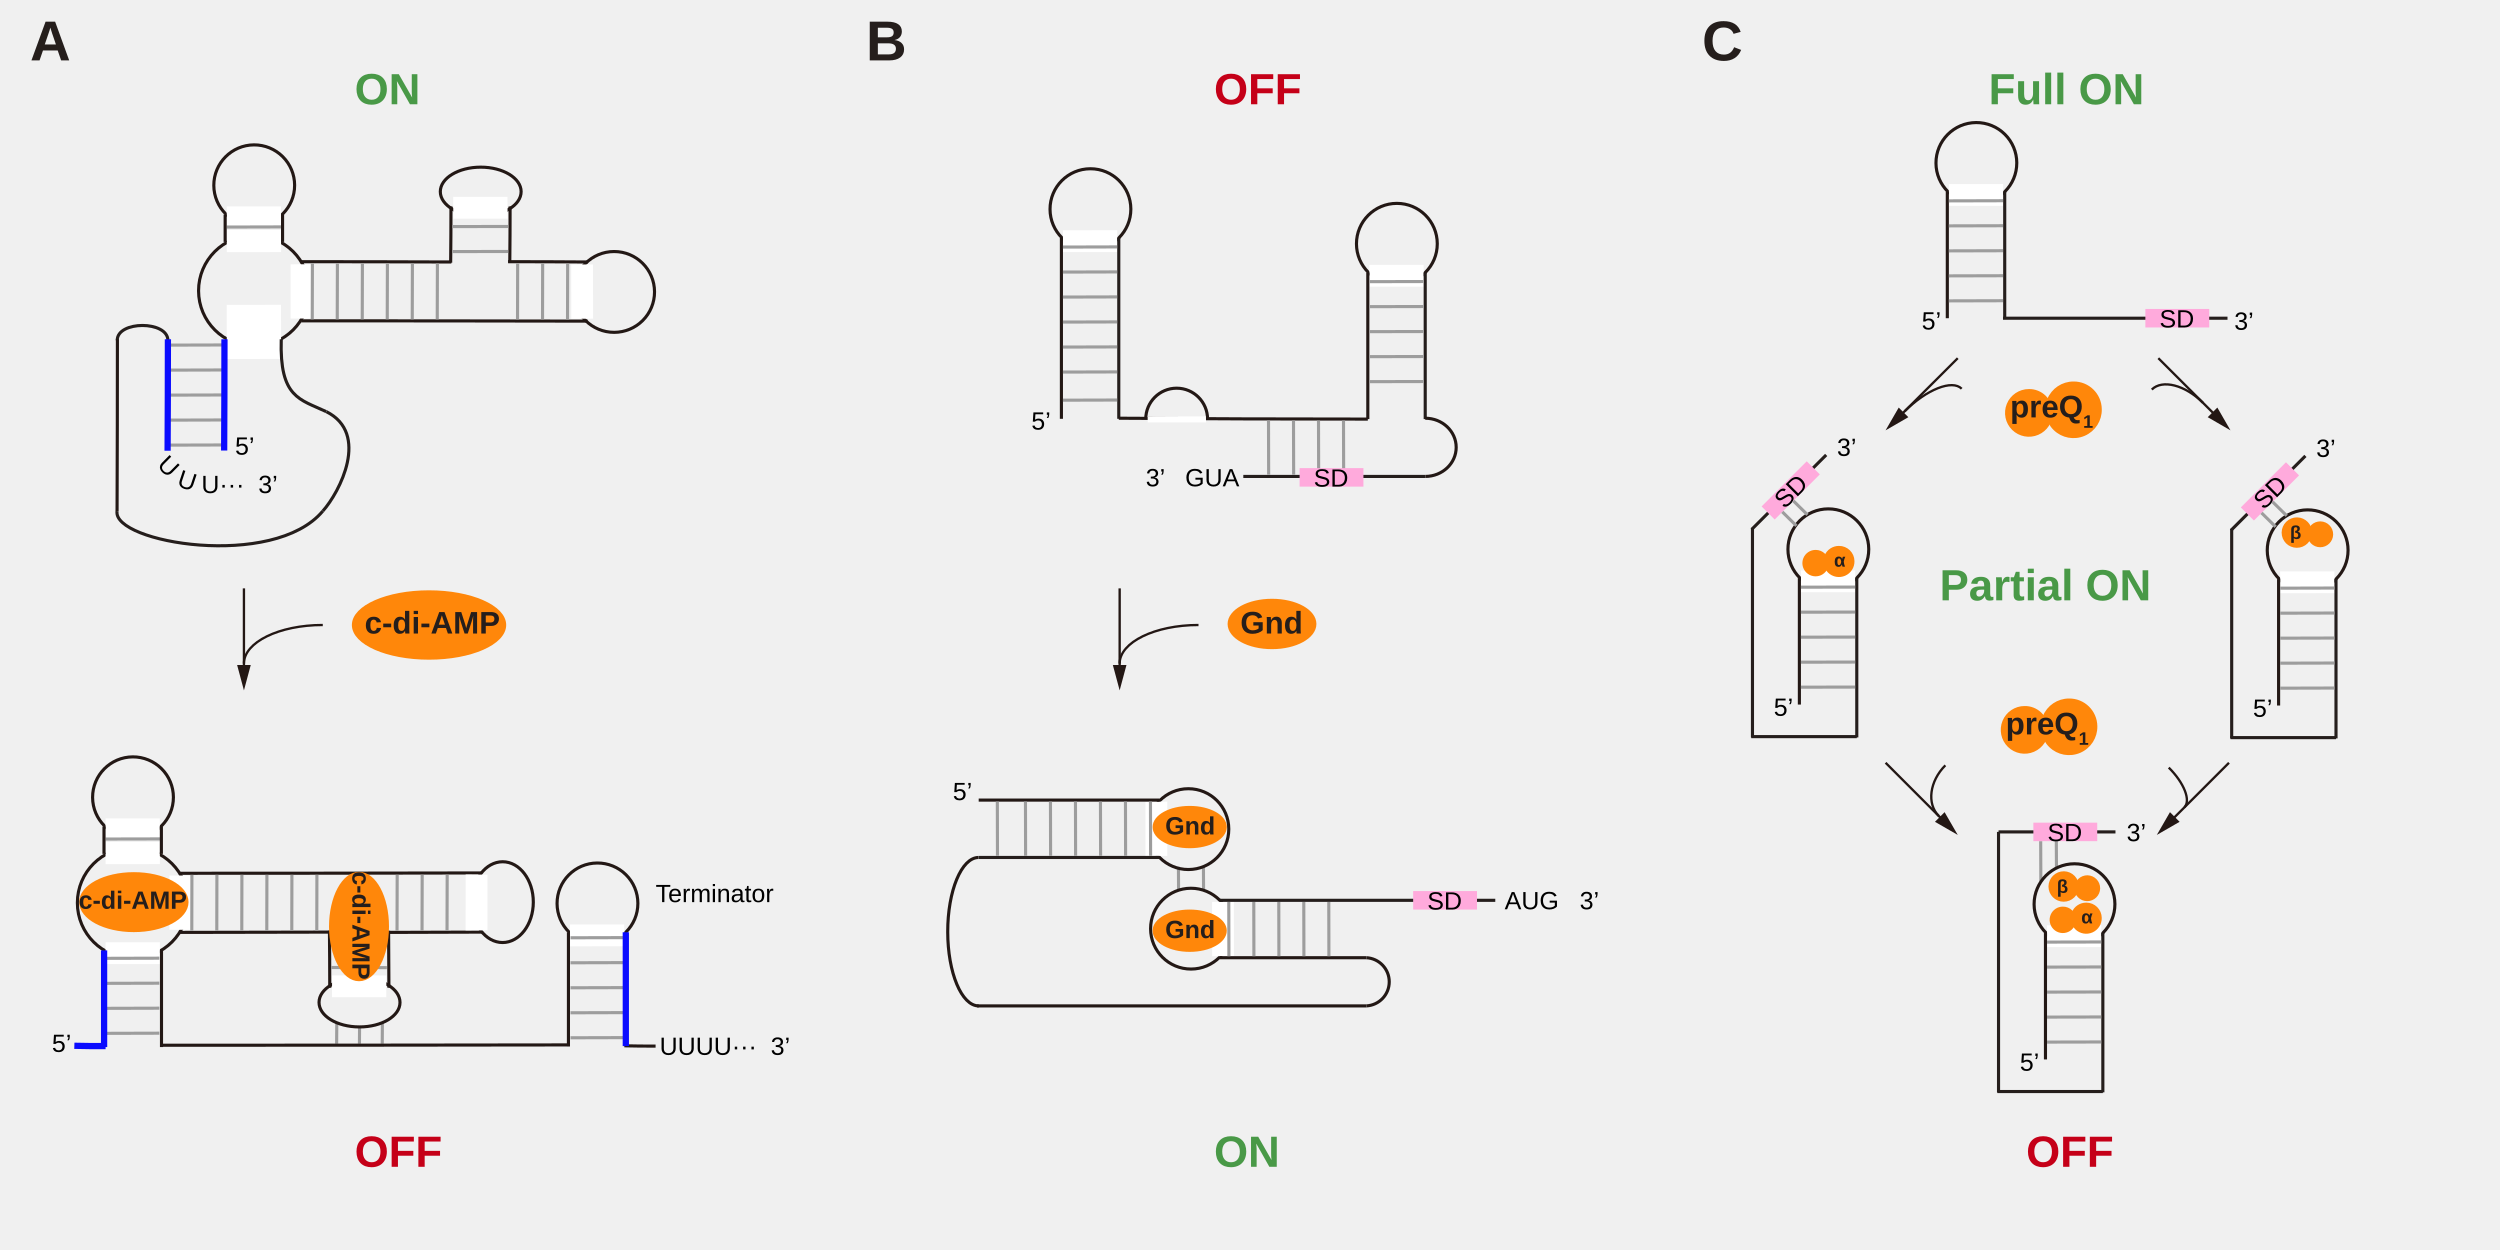
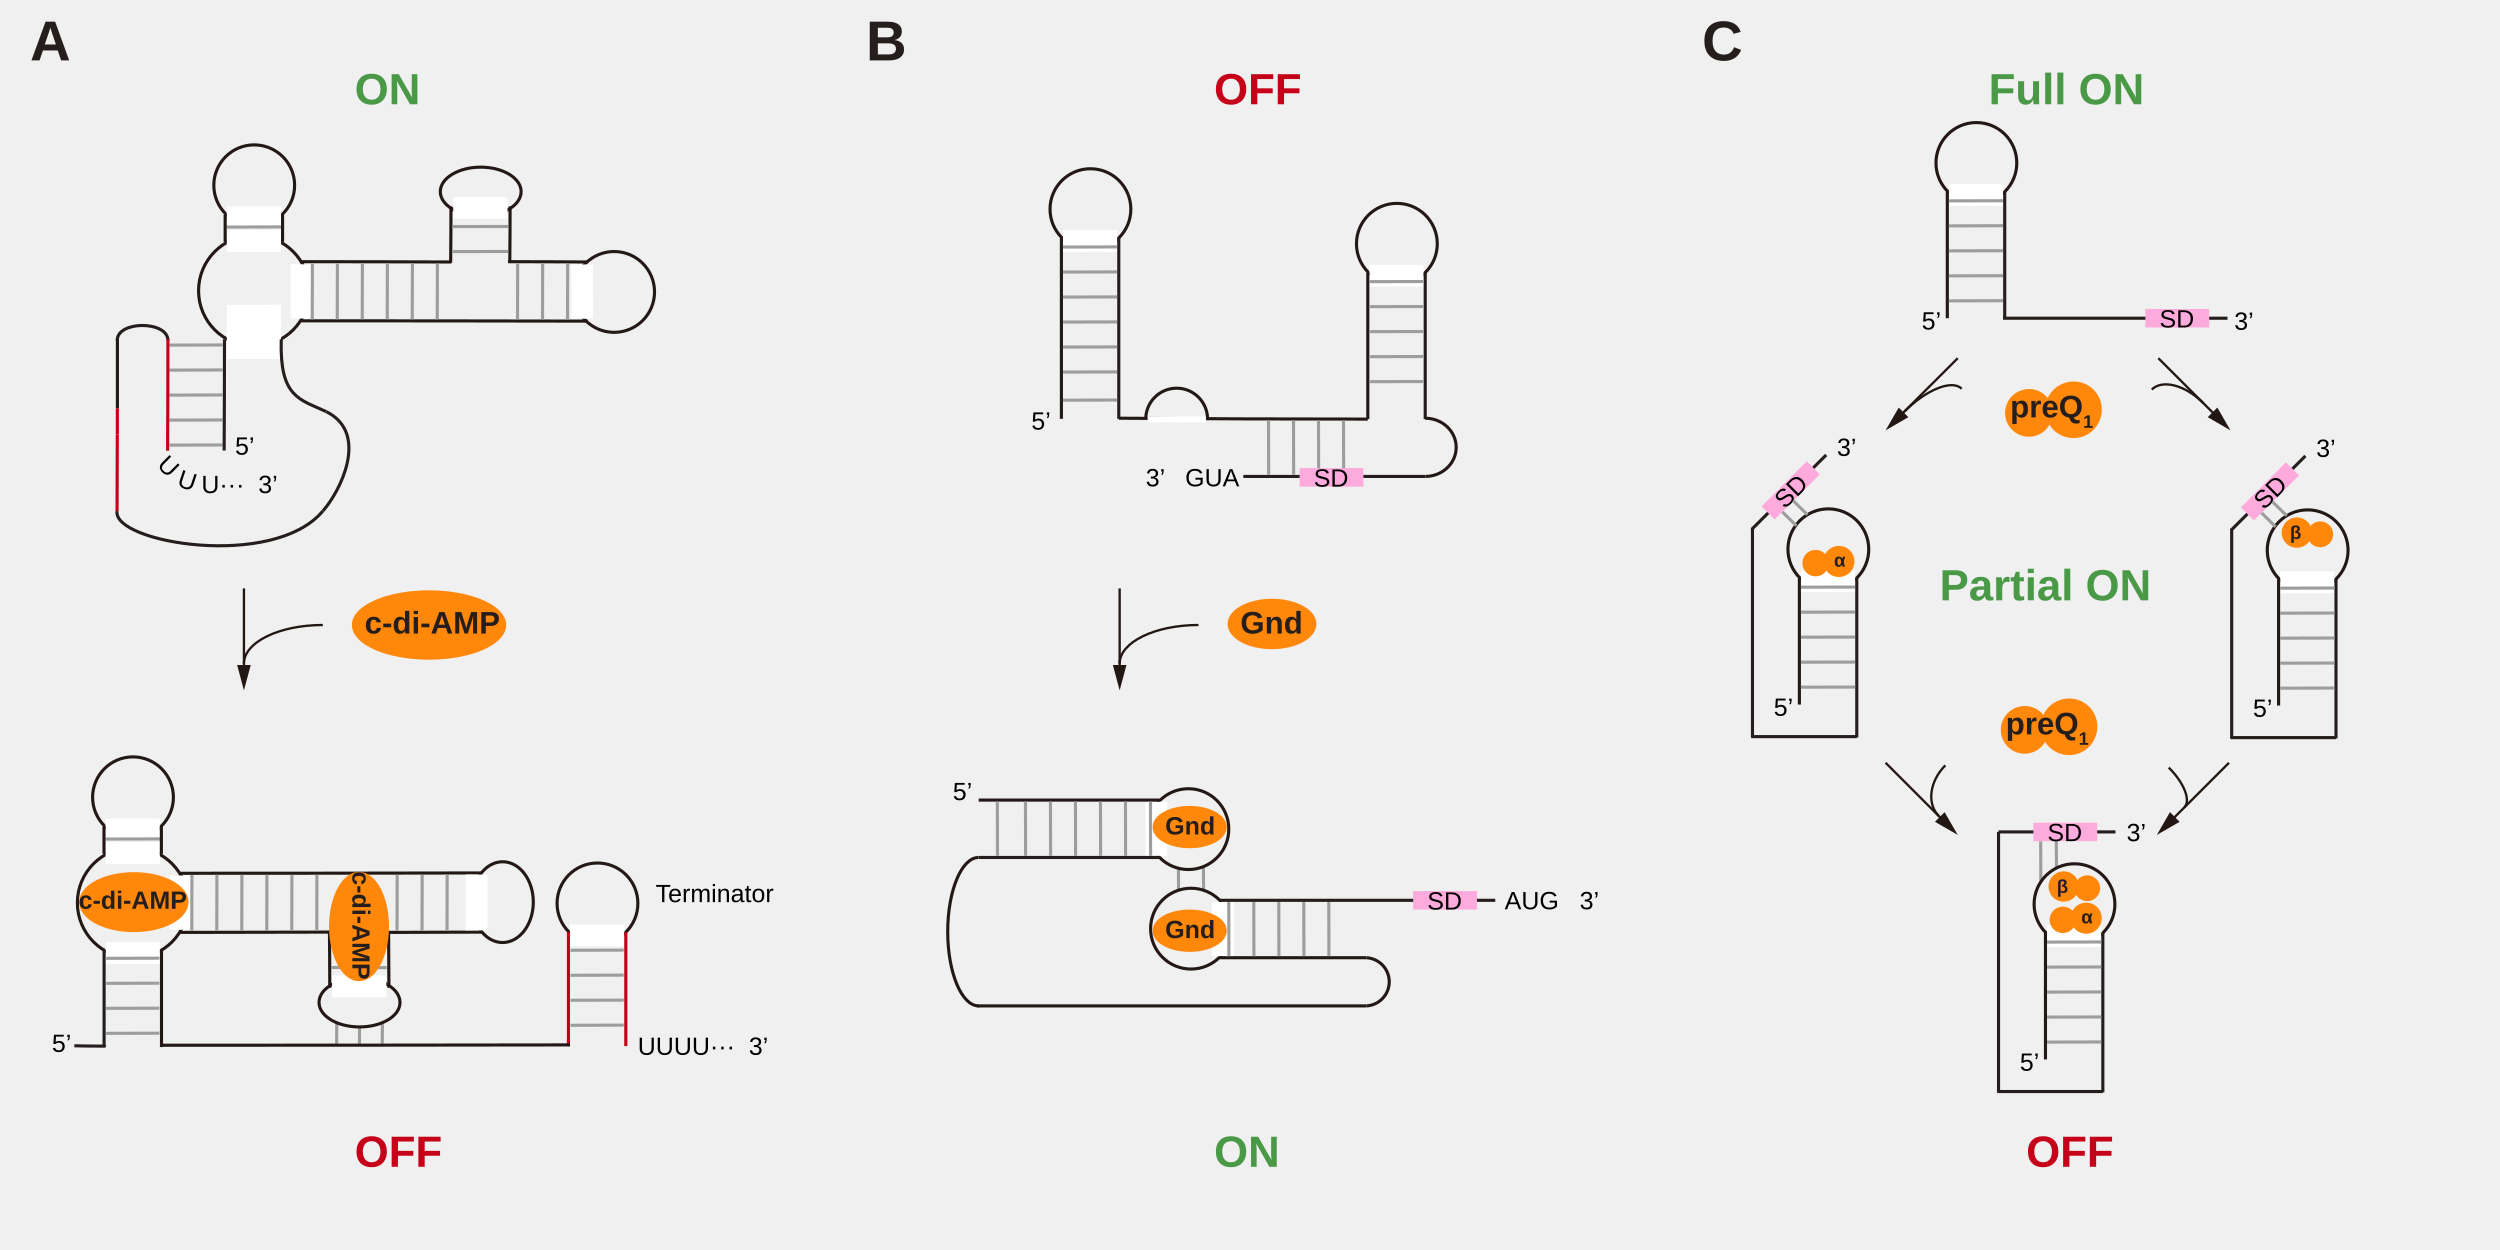
<svg xmlns="http://www.w3.org/2000/svg" id="图层_1" data-name="图层 1" viewBox="0 0 800 400">
  <defs>
-     <style>.cls-1,.cls-18,.cls-3,.cls-5,.cls-7{fill:none;}.cls-1{stroke:#9d9d9d;}.cls-2{fill:#ff870a;stroke:#ff870a;}.cls-2,.cls-5{stroke-miterlimit:10;}.cls-3{stroke:#231815;}.cls-4{fill:#fff;}.cls-5{stroke:#231714;stroke-width:0.75px;}.cls-6{fill:#231714;}.cls-7{stroke:#251e1c;}.cls-12,.cls-8{font-size:8px;}.cls-8{font-family:ArialMT, Arial;}.cls-17,.cls-9{letter-spacing:-0.04em;}.cls-10,.cls-12,.cls-22{isolation:isolate;}.cls-10,.cls-21{font-size:10px;}.cls-10,.cls-12,.cls-16,.cls-17,.cls-21,.cls-22{fill:#251e1c;}.cls-10,.cls-12,.cls-14,.cls-15,.cls-16,.cls-17,.cls-21,.cls-22{font-family:Arial-BoldMT, Arial;font-weight:700;}.cls-11{letter-spacing:-0.02em;}.cls-13{letter-spacing:-0.11em;}.cls-14,.cls-15{font-size:14px;}.cls-14{fill:#499947;}.cls-15{fill:#c50018;}.cls-16,.cls-17{font-size:18px;}.cls-18{stroke:#0a0bff;stroke-width:2px;}.cls-19{letter-spacing:-0.06em;}.cls-20{fill:#ffaadc;}.cls-22{font-size:6px;}</style>
+     <style>.cls-1,.cls-3,.cls-5,.cls-7,.cls-8{fill:none;}.cls-1{stroke:#9d9d9d;}.cls-2{fill:#ff870a;stroke:#ff870a;}.cls-2,.cls-5{stroke-miterlimit:10;}.cls-3{stroke:#231815;}.cls-4{fill:#fff;}.cls-5{stroke:#231714;stroke-width:0.75px;}.cls-6{fill:#231714;}.cls-7{stroke:#251e1c;}.cls-8{stroke:#c50018;}.cls-13,.cls-9{font-size:8px;}.cls-9{font-family:ArialMT, Arial;}.cls-10,.cls-18{letter-spacing:-0.04em;}.cls-11,.cls-13,.cls-22{isolation:isolate;}.cls-11,.cls-21{font-size:10px;}.cls-11,.cls-13,.cls-17,.cls-18,.cls-21,.cls-22{fill:#251e1c;}.cls-11,.cls-13,.cls-15,.cls-16,.cls-17,.cls-18,.cls-21,.cls-22{font-family:Arial-BoldMT, Arial;font-weight:700;}.cls-12{letter-spacing:-0.02em;}.cls-14{letter-spacing:-0.11em;}.cls-15,.cls-16{font-size:14px;}.cls-15{fill:#499947;}.cls-16{fill:#c50018;}.cls-17,.cls-18{font-size:18px;}.cls-19{letter-spacing:-0.06em;}.cls-20{fill:#ffaadc;}.cls-22{font-size:6px;}</style>
  </defs>
  <line class="cls-1" x1="658.02" y1="269.17" x2="658.07" y2="277.83" />
  <line class="cls-1" x1="653.02" y1="269.17" x2="653.07" y2="282.01" />
  <path class="cls-2" d="M655,233.43a7.13,7.13,0,1,1-7.13-7A7,7,0,0,1,655,233.43Z" />
  <line class="cls-1" x1="377.14" y1="284.85" x2="377.1" y2="277.39" />
  <line class="cls-1" x1="385.14" y1="284.85" x2="385.1" y2="277.39" />
  <path class="cls-3" d="M162.59,83.74q12.72,0,25.43.1" />
  <path class="cls-3" d="M96.43,83.74q24,0,48,.1" />
  <path class="cls-3" d="M96.43,102.66q45.82,0,91.59.1" />
  <path class="cls-3" d="M163.23,66.06q0,9-.1,18" />
  <path class="cls-3" d="M144.31,66.06q0,9-.1,18" />
  <path class="cls-3" d="M166.76,61.32c0,4.33-5.77,7.85-12.91,7.85s-12.94-3.5-12.95-7.83,5.77-7.84,12.91-7.85,12.93,3.49,12.95,7.82Z" />
  <polygon class="cls-4" points="145.02 63 162.39 62.99 162.43 69.97 145.06 69.98 145.02 63" />
  <path class="cls-3" d="M94.28,59.27a12.93,12.93,0,1,1-13-12.91,12.93,12.93,0,0,1,13,12.91Z" />
  <polygon class="cls-4" points="72.55 66.05 89.91 66.04 89.95 73.02 72.58 73.03 72.55 66.05" />
  <line class="cls-5" x1="78.06" y1="188.28" x2="78.06" y2="214.29" />
  <polygon class="cls-6" points="75.88 212.8 78.06 220.93 80.24 212.8 75.88 212.8" />
  <path class="cls-5" d="M103.29,200c-14,0-25.23,5.52-25.23,12.33" />
  <path class="cls-3" d="M99,93a17.73,17.73,0,1,1-17.76-17.7A17.74,17.74,0,0,1,99,93Z" />
  <polygon class="cls-4" points="72.55 73.57 89.91 73.56 89.95 80.67 72.58 80.68 72.55 73.57" />
  <rect class="cls-4" x="72.56" y="97.56" width="17.37" height="17.32" transform="translate(-0.16 0.12) rotate(-0.09)" />
  <line class="cls-1" x1="72.55" y1="72.66" x2="90.03" y2="72.61" />
  <line class="cls-1" x1="144.79" y1="72.51" x2="162.59" y2="72.47" />
  <line class="cls-1" x1="144.79" y1="80.51" x2="162.59" y2="80.47" />
  <polygon class="cls-4" points="93 101.95 92.99 84.58 100.1 84.55 100.11 101.92 93 101.95" />
  <path class="cls-3" d="M196.54,106.35A12.93,12.93,0,1,1,209.45,93.4a12.92,12.92,0,0,1-12.91,12.95Z" />
  <polygon class="cls-4" points="189.76 84.62 189.78 101.98 182.8 102.02 182.79 84.65 189.76 84.62" />
  <path class="cls-7" d="M90,108.57c-.59,18.79,6,19.17,14.4,23.16" />
  <path class="cls-7" d="M104.43,131.73c14,7,4.29,25.74-1.14,31.82" />
  <path class="cls-7" d="M103.29,163.55c-15.76,18.84-67.38,10.13-65.83,0" />
  <path class="cls-7" d="M37.52,108.89c0-6.32,16.11-6.32,16.21,0" />
-   <path class="cls-3" d="M37.57,108.57q0,27.51-.11,55" />
-   <text class="cls-8" transform="translate(75.21 145.49)">5<tspan class="cls-9" x="4.45" y="0">’</tspan>
-   </text>
-   <text class="cls-8" transform="translate(64.43 157.78)">
+   <path class="cls-8" d="M37.53,139.06q0,12.25-.07,24.49" />
+   <path class="cls-8" d="M37.55,130.64q0,4.22,0,8.42" />
+   <path class="cls-3" d="M37.57,108.57q0,11,0,22.07" />
+   <text class="cls-9" transform="translate(75.21 145.49)">5<tspan class="cls-10" x="4.45" y="0">’</tspan>
+   </text>
+   <text class="cls-9" transform="translate(64.43 157.78)">
    <tspan xml:space="preserve">U···  3</tspan>
-     <tspan class="cls-9" x="22.66" y="0">’</tspan>
-   </text>
-   <text class="cls-8" transform="translate(56.29 155.47) rotate(18.37)">U</text>
-   <text class="cls-8" transform="matrix(0.71, 0.7, -0.7, 0.71, 49.97, 149.09)">U</text>
+     <tspan class="cls-10" x="22.66" y="0">’</tspan>
+   </text>
+   <text class="cls-9" transform="translate(56.32 155.46) rotate(18.37)">U</text>
+   <text class="cls-9" transform="matrix(0.71, 0.7, -0.7, 0.71, 49.95, 149.09)">U</text>
  <path class="cls-2" d="M161.48,200c0,5.85-10.82,10.6-24.19,10.6S113.1,205.85,113.1,200s10.82-10.6,24.19-10.6S161.48,194.15,161.48,200Z" />
-   <text class="cls-10" transform="translate(116.68 202.73)">c-di-AM<tspan class="cls-11" x="36.66" y="0">P</tspan>
+   <text class="cls-11" transform="translate(116.68 202.73)">c-di-AM<tspan class="cls-12" x="36.66" y="0">P</tspan>
  </text>
  <path class="cls-3" d="M154.28,298.27q-15.22.09-30.48.1" />
  <path class="cls-3" d="M105.64,298.27q-24,.09-48,.1" />
  <path class="cls-3" d="M154.28,279.34q-48.28.11-96.63.11" />
  <path class="cls-3" d="M124.35,297.84q.09,9.11.1,18.23" />
  <path class="cls-3" d="M105.42,297.84q.1,9.11.1,18.23" />
  <path class="cls-3" d="M55.49,255.11a12.93,12.93,0,1,1-13-12.91,12.94,12.94,0,0,1,13,12.91Z" />
  <polygon class="cls-4" points="33.76 261.89 51.13 261.88 51.16 268.85 33.79 268.86 33.76 261.89" />
  <path class="cls-3" d="M60.22,288.87a17.73,17.73,0,1,1-17.75-17.7,17.72,17.72,0,0,1,17.75,17.7Z" />
  <polygon class="cls-4" points="33.76 269.41 51.13 269.39 51.16 276.51 33.79 276.52 33.76 269.41" />
  <line class="cls-1" x1="33.76" y1="268.49" x2="51.24" y2="268.45" />
  <line class="cls-1" x1="123.8" y1="302.34" x2="105.97" y2="302.3" />
  <line class="cls-1" x1="123.8" y1="309.64" x2="105.97" y2="309.59" />
  <polygon class="cls-4" points="61.33 280.19 61.31 297.56 54.2 297.52 54.21 280.16 61.33 280.19" />
  <path class="cls-3" d="M160.85,275.76c5.43,0,9.83,5.81,9.81,12.94s-4.42,12.92-9.85,12.91S151,295.8,151,288.66s4.42-12.91,9.86-12.9Z" />
  <polygon class="cls-4" points="149 297.7 149.01 279.85 155.99 279.89 155.98 297.73 149 297.7" />
-   <text class="cls-8" transform="translate(16.6 336.61)">5<tspan class="cls-9" x="4.45" y="0">’</tspan>
-   </text>
-   <text class="cls-8" transform="translate(211.07 337.55)">
+   <text class="cls-9" transform="translate(16.6 336.61)">5<tspan class="cls-10" x="4.45" y="0">’</tspan>
+   </text>
+   <text class="cls-9" transform="translate(204.07 337.55)">
    <tspan xml:space="preserve">UUUU···  3</tspan>
-     <tspan class="cls-9" x="40" y="0">’</tspan>
+     <tspan class="cls-10" x="40" y="0">’</tspan>
  </text>
  <line class="cls-3" x1="72.05" y1="68.65" x2="72.05" y2="77.41" />
  <line class="cls-3" x1="90.42" y1="68.65" x2="90.42" y2="77.41" />
  <line class="cls-3" x1="33.28" y1="264.48" x2="33.28" y2="273.24" />
  <line class="cls-3" x1="51.64" y1="264.48" x2="51.64" y2="273.24" />
  <polygon class="cls-4" points="33.79 301.53 51.16 301.52 51.19 308.5 33.83 308.51 33.79 301.53" />
  <line class="cls-3" x1="51.68" y1="304.13" x2="51.68" y2="335.06" />
  <path class="cls-3" d="M204.12,289.07a12.93,12.93,0,1,1-13-12.91,12.92,12.92,0,0,1,13,12.91Z" />
  <polygon class="cls-4" points="182.39 295.84 199.75 295.83 199.79 302.81 182.42 302.82 182.39 295.84" />
-   <line class="cls-3" x1="181.9" y1="298.32" x2="181.9" y2="334.75" />
-   <path class="cls-3" d="M209.79,334.75c-3.34,0-6.67,0-10-.1" />
+   <line class="cls-8" x1="181.9" y1="298.32" x2="181.9" y2="334.75" />
  <line class="cls-1" x1="122.32" y1="334.01" x2="122.36" y2="327.36" />
  <line class="cls-1" x1="115.02" y1="334.01" x2="115.06" y2="328.86" />
  <line class="cls-1" x1="107.72" y1="334.01" x2="107.77" y2="327.36" />
  <path class="cls-3" d="M182.39,334.37q-65.32.11-130.75.11" />
  <path class="cls-3" d="M128,320.8c0,4.33-5.81,7.83-13,7.82s-12.92-3.53-12.91-7.86,5.81-7.83,13-7.83S128,316.46,128,320.79Z" />
  <polygon class="cls-4" points="106.27 312.13 123.64 312.14 123.6 319.11 106.24 319.1 106.27 312.13" />
  <path class="cls-2" d="M59.83,288.68c0,5-7.61,9.1-17,9.1s-17-4.07-17-9.1,7.61-9.09,17-9.09S59.83,283.66,59.83,288.68Z" />
-   <text class="cls-12" transform="translate(25.16 290.81)">c-di-AM<tspan class="cls-11" x="29.33" y="0">P</tspan>
+   <text class="cls-13" transform="translate(25.16 290.81)">c-di-AM<tspan class="cls-12" x="29.33" y="0">P</tspan>
  </text>
  <path class="cls-2" d="M114.89,313.49c-5,0-9.1-7.62-9.1-17s4.07-17,9.1-17,9.09,7.61,9.09,17S119.91,313.49,114.89,313.49Z" />
-   <text class="cls-12" transform="translate(112.76 278.82) rotate(90)">c-di-AM<tspan class="cls-11" x="29.33" y="0">P</tspan>
+   <text class="cls-13" transform="translate(112.76 278.82) rotate(90)">c-di-AM<tspan class="cls-12" x="29.33" y="0">P</tspan>
  </text>
  <line class="cls-1" x1="181.61" y1="102.18" x2="181.65" y2="84.32" />
  <line class="cls-1" x1="173.61" y1="102.18" x2="173.65" y2="84.32" />
  <line class="cls-1" x1="165.61" y1="102.18" x2="165.65" y2="84.32" />
  <line class="cls-1" x1="139.92" y1="102.18" x2="139.97" y2="84.32" />
  <line class="cls-1" x1="131.92" y1="102.18" x2="131.97" y2="84.32" />
  <line class="cls-1" x1="123.92" y1="102.18" x2="123.97" y2="84.32" />
  <line class="cls-1" x1="115.92" y1="102.18" x2="115.97" y2="84.32" />
  <line class="cls-1" x1="107.92" y1="102.18" x2="107.97" y2="84.32" />
  <line class="cls-1" x1="99.92" y1="102.18" x2="99.97" y2="84.32" />
  <line class="cls-1" x1="54.18" y1="110.44" x2="71.22" y2="110.39" />
  <line class="cls-1" x1="54.18" y1="118.44" x2="71.22" y2="118.39" />
  <line class="cls-1" x1="54.18" y1="126.44" x2="71.22" y2="126.39" />
  <line class="cls-1" x1="54.18" y1="134.44" x2="71.22" y2="134.39" />
  <line class="cls-1" x1="54.18" y1="142.44" x2="71.22" y2="142.39" />
-   <text class="cls-8" transform="translate(209.79 288.68)">
-     <tspan class="cls-13">T</tspan>
+   <text class="cls-9" transform="translate(209.79 288.68)">
+     <tspan class="cls-14">T</tspan>
    <tspan x="4" y="0">erminator</tspan>
  </text>
-   <text class="cls-14" transform="translate(388.5 373.37)">ON</text>
-   <text class="cls-15" transform="translate(388.5 33.37)">OFF</text>
-   <text class="cls-15" transform="translate(113.5 373.37)">OFF</text>
-   <text class="cls-14" transform="translate(113.5 33.37)">ON</text>
-   <text class="cls-16" transform="translate(544.67 19.33)">C</text>
-   <text class="cls-16" transform="translate(277.12 19.33)">B</text>
-   <text class="cls-17" transform="translate(9.61 19.33)">A</text>
+   <text class="cls-15" transform="translate(388.5 373.37)">ON</text>
+   <text class="cls-16" transform="translate(388.5 33.37)">OFF</text>
+   <text class="cls-16" transform="translate(113.5 373.37)">OFF</text>
+   <text class="cls-15" transform="translate(113.5 33.37)">ON</text>
+   <text class="cls-17" transform="translate(544.67 19.33)">C</text>
+   <text class="cls-17" transform="translate(277.12 19.33)">B</text>
+   <text class="cls-18" transform="translate(9.61 19.33)">A</text>
  <path class="cls-3" d="M361.87,66.9A12.93,12.93,0,1,1,348.92,54a12.93,12.93,0,0,1,12.95,12.9Z" />
  <polygon class="cls-4" points="340.14 73.68 357.5 73.67 357.54 80.65 340.17 80.66 340.14 73.68" />
  <line class="cls-3" x1="339.65" y1="76.15" x2="339.65" y2="134.02" />
  <line class="cls-7" x1="358.01" y1="76.15" x2="358.01" y2="134.02" />
  <path class="cls-3" d="M437.7,134.11q-39.87,0-79.69-.28" />
  <line class="cls-1" x1="143.05" y1="297.81" x2="143.1" y2="279.95" />
  <line class="cls-1" x1="135.05" y1="297.81" x2="135.1" y2="279.95" />
  <line class="cls-1" x1="127.05" y1="297.81" x2="127.1" y2="279.95" />
  <line class="cls-1" x1="101.37" y1="297.81" x2="101.41" y2="279.95" />
  <line class="cls-1" x1="93.37" y1="297.81" x2="93.41" y2="279.95" />
  <line class="cls-1" x1="85.37" y1="297.81" x2="85.41" y2="279.95" />
  <line class="cls-1" x1="77.37" y1="297.81" x2="77.41" y2="279.95" />
  <line class="cls-1" x1="69.37" y1="297.81" x2="69.41" y2="279.95" />
  <line class="cls-1" x1="61.37" y1="297.81" x2="61.41" y2="279.95" />
  <line class="cls-1" x1="33.97" y1="306.67" x2="51.01" y2="306.62" />
  <line class="cls-1" x1="33.97" y1="314.67" x2="51.01" y2="314.62" />
  <line class="cls-1" x1="33.97" y1="322.67" x2="51.01" y2="322.62" />
  <line class="cls-1" x1="33.97" y1="330.67" x2="51.01" y2="330.62" />
-   <line class="cls-1" x1="182.56" y1="300.09" x2="199.6" y2="300.04" />
-   <line class="cls-1" x1="182.56" y1="308.09" x2="199.6" y2="308.04" />
-   <line class="cls-1" x1="182.56" y1="316.09" x2="199.6" y2="316.04" />
-   <line class="cls-1" x1="182.56" y1="324.09" x2="199.6" y2="324.04" />
-   <line class="cls-1" x1="182.56" y1="332.09" x2="199.6" y2="332.04" />
+   <line class="cls-1" x1="182.56" y1="304.09" x2="199.6" y2="304.04" />
+   <line class="cls-1" x1="182.56" y1="312.09" x2="199.6" y2="312.04" />
+   <line class="cls-1" x1="182.56" y1="320.09" x2="199.6" y2="320.04" />
+   <line class="cls-1" x1="182.56" y1="328.09" x2="199.6" y2="328.04" />
  <line class="cls-1" x1="340.14" y1="79.06" x2="357.46" y2="79.01" />
  <line class="cls-1" x1="340.14" y1="87.06" x2="357.46" y2="87.01" />
  <line class="cls-1" x1="340.14" y1="95.06" x2="357.46" y2="95.01" />
  <line class="cls-1" x1="340.14" y1="103.06" x2="357.46" y2="103.01" />
  <line class="cls-1" x1="340.14" y1="128.06" x2="357.46" y2="128.01" />
  <line class="cls-1" x1="340.14" y1="119.06" x2="357.46" y2="119.01" />
  <line class="cls-1" x1="340.14" y1="111.06" x2="357.46" y2="111.01" />
  <path class="cls-3" d="M459.93,78A12.93,12.93,0,1,1,447,65.08,12.93,12.93,0,0,1,459.93,78Z" />
  <polygon class="cls-4" points="438.19 84.76 455.56 84.75 455.6 91.73 438.23 91.74 438.19 84.76" />
  <line class="cls-3" x1="437.7" y1="87.23" x2="437.7" y2="134.11" />
  <line class="cls-7" x1="456.07" y1="87.23" x2="456.07" y2="134.11" />
  <line class="cls-1" x1="438.19" y1="90.13" x2="455.52" y2="90.09" />
  <line class="cls-1" x1="438.19" y1="98.13" x2="455.52" y2="98.09" />
  <line class="cls-1" x1="438.19" y1="106.13" x2="455.52" y2="106.09" />
  <line class="cls-1" x1="438.19" y1="114.13" x2="455.52" y2="114.09" />
  <line class="cls-1" x1="438.19" y1="122.13" x2="455.52" y2="122.09" />
  <path class="cls-3" d="M366.64,134.11a9.89,9.89,0,0,1,19.78,0h0" />
  <polygon class="cls-4" points="367.24 133.26 385.9 133.25 385.94 135.17 367.27 135.17 367.24 133.26" />
  <path class="cls-3" d="M456.07,133.83c5.46,0,9.9,4.16,9.91,9.3s-4.41,9.31-9.87,9.33h0" />
  <line class="cls-7" x1="456.1" y1="152.46" x2="397.86" y2="152.46" />
  <line class="cls-1" x1="429.92" y1="134.58" x2="429.97" y2="151.91" />
  <line class="cls-1" x1="421.92" y1="134.58" x2="421.97" y2="151.91" />
  <line class="cls-1" x1="413.92" y1="134.58" x2="413.97" y2="151.91" />
  <line class="cls-1" x1="405.92" y1="134.58" x2="405.97" y2="151.91" />
-   <path class="cls-18" d="M71.83,108.57q0,17.82-.1,35.6" />
-   <path class="cls-18" d="M53.73,108.57q0,17.84-.1,35.66" />
-   <line class="cls-18" x1="33.31" y1="304.13" x2="33.31" y2="335.06" />
-   <line class="cls-18" x1="200.26" y1="298.32" x2="200.26" y2="334.75" />
-   <path class="cls-18" d="M33.79,334.75c-3.34,0-6.67,0-10-.1" />
-   <text class="cls-8" transform="translate(366.64 155.62)">3<tspan class="cls-9" x="4.45" y="0">’</tspan>
+   <path class="cls-7" d="M71.83,108.57q0,17.82-.1,35.6" />
+   <path class="cls-8" d="M53.73,108.57q0,17.84-.1,35.66" />
+   <line class="cls-7" x1="33.31" y1="304.13" x2="33.31" y2="335.06" />
+   <line class="cls-8" x1="200.26" y1="298.32" x2="200.26" y2="334.75" />
+   <path class="cls-7" d="M33.79,334.75c-3.34,0-6.67,0-10-.1" />
+   <text class="cls-9" transform="translate(366.64 155.62)">3<tspan class="cls-10" x="4.45" y="0">’</tspan>
    <tspan x="5.93" y="0" xml:space="preserve">   GU</tspan>
    <tspan class="cls-19" x="24.6" y="0">A</tspan>
  </text>
-   <text class="cls-8" transform="translate(330.02 137.47)">5<tspan class="cls-9" x="4.45" y="0">’</tspan>
+   <text class="cls-9" transform="translate(330.02 137.47)">5<tspan class="cls-10" x="4.45" y="0">’</tspan>
  </text>
  <rect class="cls-20" x="415.87" y="149.8" width="20.43" height="5.92" />
-   <text class="cls-8" transform="translate(420.39 155.72)">SD</text>
+   <text class="cls-9" transform="translate(420.39 155.72)">SD</text>
  <line class="cls-5" x1="358.29" y1="188.28" x2="358.29" y2="214.29" />
  <polygon class="cls-6" points="356.11 212.8 358.29 220.93 360.47 212.8 356.11 212.8" />
  <path class="cls-5" d="M383.52,200c-13.95,0-25.23,5.52-25.23,12.33" />
  <path class="cls-2" d="M420.75,199.67c0,4.18-6.13,7.56-13.71,7.56s-13.71-3.38-13.71-7.56,6.13-7.56,13.71-7.56S420.75,195.49,420.75,199.67Z" />
-   <text class="cls-10" transform="translate(396.91 202.73)">Gnd</text>
+   <text class="cls-11" transform="translate(396.91 202.73)">Gnd</text>
  <path class="cls-3" d="M380.3,278.25a12.93,12.93,0,1,1,12.91-12.95,12.93,12.93,0,0,1-12.91,12.95Z" />
  <polygon class="cls-4" points="373.52 256.52 373.53 273.89 366.56 273.92 366.54 256.55 373.52 256.52" />
  <line class="cls-3" x1="371.05" y1="256.03" x2="313.18" y2="256.03" />
  <line class="cls-7" x1="371.05" y1="274.39" x2="313.18" y2="274.39" />
  <line class="cls-1" x1="368.15" y1="256.52" x2="368.19" y2="273.85" />
  <line class="cls-1" x1="360.15" y1="256.52" x2="360.19" y2="273.85" />
  <line class="cls-1" x1="352.15" y1="256.52" x2="352.19" y2="273.85" />
  <line class="cls-1" x1="344.15" y1="256.52" x2="344.19" y2="273.85" />
  <line class="cls-1" x1="319.15" y1="256.52" x2="319.19" y2="273.85" />
  <line class="cls-1" x1="328.15" y1="256.52" x2="328.19" y2="273.85" />
  <line class="cls-1" x1="336.15" y1="256.52" x2="336.19" y2="273.85" />
-   <text class="cls-8" transform="translate(304.89 256.03)">5<tspan class="cls-9" x="4.45" y="0">’</tspan>
+   <text class="cls-9" transform="translate(304.89 256.03)">5<tspan class="cls-10" x="4.45" y="0">’</tspan>
  </text>
  <path class="cls-3" d="M381.1,284.24a12.93,12.93,0,1,1-12.91,12.95,12.93,12.93,0,0,1,12.91-12.95Z" />
  <polygon class="cls-4" points="387.88 305.98 387.87 288.61 394.84 288.57 394.86 305.94 387.88 305.98" />
  <line class="cls-3" x1="390.35" y1="306.47" x2="437.23" y2="306.47" />
  <line class="cls-7" x1="390.35" y1="288.1" x2="478.49" y2="288.1" />
  <line class="cls-1" x1="393.25" y1="305.98" x2="393.21" y2="288.65" />
  <line class="cls-1" x1="401.25" y1="305.98" x2="401.21" y2="288.65" />
  <line class="cls-1" x1="409.25" y1="305.98" x2="409.21" y2="288.65" />
  <line class="cls-1" x1="417.25" y1="305.98" x2="417.21" y2="288.65" />
  <line class="cls-1" x1="425.25" y1="305.98" x2="425.21" y2="288.65" />
  <rect class="cls-20" x="452.21" y="285.14" width="20.43" height="5.92" />
-   <text class="cls-8" transform="translate(456.73 291.06)">SD</text>
-   <text class="cls-8" transform="translate(481.49 290.96)">
+   <text class="cls-9" transform="translate(456.73 291.06)">SD</text>
+   <text class="cls-9" transform="translate(481.49 290.96)">
    <tspan xml:space="preserve">AUG   3</tspan>
-     <tspan class="cls-9" x="28.45" y="0">’</tspan>
+     <tspan class="cls-10" x="28.45" y="0">’</tspan>
  </text>
  <path class="cls-3" d="M313.18,321.89c-5.46,0-9.9-10.59-9.91-23.71s4.41-23.76,9.87-23.79h0" />
  <line class="cls-3" x1="312.71" y1="321.89" x2="437.23" y2="321.89" />
  <path class="cls-3" d="M437.23,306.47a7.72,7.72,0,0,1,0,15.42h0" />
  <path class="cls-2" d="M392.07,297.82c0,3.47-5.09,6.28-11.37,6.28s-11.37-2.81-11.37-6.28,5.09-6.26,11.37-6.26S392.07,294.36,392.07,297.82Z" />
-   <text class="cls-12" transform="translate(372.86 300.19)">Gnd</text>
+   <text class="cls-13" transform="translate(372.86 300.19)">Gnd</text>
  <path class="cls-2" d="M392.07,264.65c0,3.47-5.09,6.28-11.37,6.28s-11.37-2.81-11.37-6.28,5.09-6.26,11.37-6.26S392.07,261.19,392.07,264.65Z" />
-   <text class="cls-12" transform="translate(372.86 267.02)">Gnd</text>
+   <text class="cls-13" transform="translate(372.86 267.02)">Gnd</text>
  <path class="cls-3" d="M645.37,52.12a12.93,12.93,0,1,1-13-12.9,12.93,12.93,0,0,1,13,12.9Z" />
  <polygon class="cls-4" points="623.63 58.9 641 58.89 641.04 65.87 623.67 65.88 623.63 58.9" />
  <line class="cls-3" x1="623.14" y1="61.38" x2="623.14" y2="101.83" />
  <line class="cls-7" x1="641.51" y1="61.38" x2="641.51" y2="101.83" />
  <line class="cls-1" x1="623.64" y1="64.28" x2="640.96" y2="64.23" />
  <line class="cls-1" x1="623.64" y1="72.28" x2="640.96" y2="72.23" />
  <line class="cls-1" x1="623.64" y1="80.28" x2="640.96" y2="80.23" />
  <line class="cls-1" x1="623.64" y1="88.28" x2="640.96" y2="88.23" />
  <line class="cls-1" x1="623.64" y1="96.28" x2="640.96" y2="96.23" />
  <line class="cls-7" x1="640.96" y1="101.83" x2="712.8" y2="101.83" />
  <rect class="cls-20" x="686.52" y="98.87" width="20.43" height="5.92" />
-   <text class="cls-8" transform="translate(691.04 104.79)">SD</text>
-   <text class="cls-8" transform="translate(614.93 105.43)">5<tspan class="cls-9" x="4.45" y="0">’</tspan>
-   </text>
-   <text class="cls-8" transform="translate(714.96 105.53)">3<tspan class="cls-9" x="4.45" y="0">’</tspan>
+   <text class="cls-9" transform="translate(691.04 104.79)">SD</text>
+   <text class="cls-9" transform="translate(614.93 105.43)">5<tspan class="cls-10" x="4.45" y="0">’</tspan>
+   </text>
+   <text class="cls-9" transform="translate(714.96 105.53)">3<tspan class="cls-10" x="4.45" y="0">’</tspan>
  </text>
  <path class="cls-3" d="M598,175.75a12.93,12.93,0,1,1-12.95-12.91A12.93,12.93,0,0,1,598,175.75Z" />
  <polygon class="cls-4" points="576.3 182.53 593.66 182.52 593.7 189.5 576.33 189.51 576.3 182.53" />
  <line class="cls-3" x1="575.8" y1="185" x2="575.8" y2="225.46" />
  <line class="cls-7" x1="594.17" y1="185" x2="594.17" y2="235.98" />
  <line class="cls-1" x1="576.3" y1="187.9" x2="593.62" y2="187.86" />
  <line class="cls-1" x1="576.3" y1="195.9" x2="593.62" y2="195.86" />
  <line class="cls-1" x1="576.3" y1="203.9" x2="593.62" y2="203.86" />
  <line class="cls-1" x1="576.3" y1="211.9" x2="593.62" y2="211.86" />
  <line class="cls-1" x1="576.3" y1="219.9" x2="593.62" y2="219.86" />
  <line class="cls-7" x1="560.56" y1="169.39" x2="584.38" y2="145.58" />
  <rect class="cls-20" x="562.81" y="153.98" width="20.43" height="5.92" transform="translate(56.86 451.15) rotate(-45)" />
-   <text class="cls-8" transform="translate(571.08 163.06) rotate(-45)">SD</text>
-   <text class="cls-8" transform="translate(567.59 229.06)">5<tspan class="cls-9" x="4.45" y="0">’</tspan>
-   </text>
-   <text class="cls-8" transform="translate(587.83 145.89)">3<tspan class="cls-9" x="4.45" y="0">’</tspan>
+   <text class="cls-9" transform="translate(571.14 163.06) rotate(-45)">SD</text>
+   <text class="cls-9" transform="translate(567.59 229.06)">5<tspan class="cls-10" x="4.45" y="0">’</tspan>
+   </text>
+   <text class="cls-9" transform="translate(587.83 145.89)">3<tspan class="cls-10" x="4.45" y="0">’</tspan>
  </text>
  <line class="cls-1" x1="573.87" y1="160.27" x2="578.39" y2="164.73" />
  <line class="cls-1" x1="570.34" y1="163.8" x2="574.86" y2="168.26" />
  <line class="cls-7" x1="560.79" y1="168.93" x2="560.79" y2="235.98" />
  <line class="cls-7" x1="560.4" y1="235.72" x2="594.17" y2="235.72" />
  <line class="cls-5" x1="626.48" y1="114.62" x2="608.08" y2="133.01" />
  <polygon class="cls-6" points="607.59 130.42 603.38 137.71 610.67 133.5 607.59 130.42" />
  <path class="cls-5" d="M627.74,124.4c-3-3.05-11.22.18-18.27,7.23" />
  <line class="cls-5" x1="690.66" y1="114.62" x2="709.06" y2="133.01" />
  <polygon class="cls-6" points="706.47 133.5 713.75 137.71 709.55 130.42 706.47 133.5" />
  <path class="cls-5" d="M704.91,128.86c-5.68-5.68-13-7.55-16.34-4.2" />
  <path class="cls-2" d="M670.65,232.38a8.56,8.56,0,1,1-8.56-8.36A8.47,8.47,0,0,1,670.65,232.38Z" />
-   <text class="cls-10" transform="translate(641.82 235.01)">preQ</text>
+   <text class="cls-11" transform="translate(641.82 235.01)">preQ</text>
  <text class="cls-21" transform="translate(665.16 238.34) scale(0.58)">1</text>
  <path class="cls-3" d="M751.38,176.07a12.93,12.93,0,1,1-13-12.91,12.92,12.92,0,0,1,13,12.91Z" />
  <polygon class="cls-4" points="729.65 182.84 747.01 182.84 747.05 189.81 729.68 189.82 729.65 182.84" />
  <line class="cls-3" x1="729.15" y1="185.32" x2="729.15" y2="225.77" />
  <line class="cls-7" x1="747.52" y1="185.32" x2="747.52" y2="236.29" />
  <line class="cls-1" x1="729.65" y1="188.22" x2="746.97" y2="188.17" />
  <line class="cls-1" x1="729.65" y1="196.22" x2="746.97" y2="196.17" />
  <line class="cls-1" x1="729.65" y1="204.22" x2="746.97" y2="204.17" />
  <line class="cls-1" x1="729.65" y1="212.22" x2="746.97" y2="212.17" />
  <line class="cls-1" x1="729.65" y1="220.22" x2="746.97" y2="220.17" />
  <line class="cls-7" x1="713.92" y1="169.71" x2="737.73" y2="145.89" />
  <rect class="cls-20" x="716.16" y="154.29" width="20.43" height="5.92" transform="translate(101.56 559.68) rotate(-45)" />
-   <text class="cls-8" transform="translate(724.43 163.37) rotate(-45)">SD</text>
-   <text class="cls-8" transform="translate(720.94 229.38)">5<tspan class="cls-9" x="4.45" y="0">’</tspan>
-   </text>
-   <text class="cls-8" transform="translate(741.18 146.21)">3<tspan class="cls-9" x="4.45" y="0">’</tspan>
+   <text class="cls-9" transform="translate(724.49 163.37) rotate(-45)">SD</text>
+   <text class="cls-9" transform="translate(720.94 229.38)">5<tspan class="cls-10" x="4.45" y="0">’</tspan>
+   </text>
+   <text class="cls-9" transform="translate(741.18 146.21)">3<tspan class="cls-10" x="4.45" y="0">’</tspan>
  </text>
  <line class="cls-1" x1="727.22" y1="160.58" x2="731.75" y2="165.04" />
  <line class="cls-1" x1="723.69" y1="164.12" x2="728.21" y2="168.58" />
  <line class="cls-7" x1="714.14" y1="169.24" x2="714.14" y2="236.29" />
  <line class="cls-7" x1="713.76" y1="236.04" x2="747.52" y2="236.04" />
  <path class="cls-2" d="M584.72,180.11a3.73,3.73,0,1,1-3.73-3.64A3.69,3.69,0,0,1,584.72,180.11Z" />
  <path class="cls-2" d="M592.93,179.56a4.48,4.48,0,1,1-4.47-4.37A4.42,4.42,0,0,1,592.93,179.56Z" />
  <text class="cls-22" transform="translate(586.87 181.33)">α</text>
  <path class="cls-2" d="M742.56,167.34a3.64,3.64,0,1,1-3.73,3.64A3.68,3.68,0,0,1,742.56,167.34Z" />
  <path class="cls-2" d="M735.09,166.06a4.37,4.37,0,1,1-4.47,4.37A4.42,4.42,0,0,1,735.09,166.06Z" />
  <text class="cls-22" transform="translate(732.77 172.46)">β</text>
  <line class="cls-5" x1="603.39" y1="244.09" x2="621.78" y2="262.49" />
  <polygon class="cls-6" points="619.19 262.98 626.48 267.18 622.27 259.89 619.19 262.98" />
  <path class="cls-5" d="M622.51,244.91c-5.06,5.06-6,12.3-2.11,16.19" />
  <line class="cls-5" x1="713.27" y1="244.09" x2="694.88" y2="262.49" />
  <polygon class="cls-6" points="694.39 259.89 690.18 267.18 697.47 262.98 694.39 259.89" />
  <path class="cls-5" d="M699,258.33c2.14-2.14-.08-7.82-5-12.7" />
  <path class="cls-2" d="M656.37,132a7.13,7.13,0,1,1-7.13-7A7,7,0,0,1,656.37,132Z" />
  <path class="cls-2" d="M672.07,130.94a8.56,8.56,0,1,1-8.55-8.36A8.46,8.46,0,0,1,672.07,130.94Z" />
-   <text class="cls-10" transform="translate(643.24 133.57)">preQ</text>
+   <text class="cls-11" transform="translate(643.24 133.57)">preQ</text>
  <text class="cls-21" transform="translate(666.58 136.9) scale(0.58)">1</text>
  <path class="cls-3" d="M676.77,289.32a12.93,12.93,0,1,1-12.95-12.91,12.94,12.94,0,0,1,12.95,12.91Z" />
  <polygon class="cls-4" points="655.04 296.1 672.41 296.09 672.44 303.06 655.07 303.07 655.04 296.1" />
  <line class="cls-3" x1="654.55" y1="298.57" x2="654.55" y2="339.02" />
  <line class="cls-7" x1="672.91" y1="298.57" x2="672.91" y2="349.55" />
  <line class="cls-1" x1="655.04" y1="301.47" x2="672.37" y2="301.43" />
  <line class="cls-1" x1="655.04" y1="309.47" x2="672.37" y2="309.43" />
  <line class="cls-1" x1="655.04" y1="317.47" x2="672.37" y2="317.43" />
  <line class="cls-1" x1="655.04" y1="325.47" x2="672.37" y2="325.43" />
  <line class="cls-1" x1="655.04" y1="333.47" x2="672.37" y2="333.43" />
  <line class="cls-7" x1="639.53" y1="266.21" x2="676.95" y2="266.21" />
  <rect class="cls-20" x="650.68" y="263.25" width="20.43" height="5.92" />
-   <text class="cls-8" transform="translate(655.19 269.17)">SD</text>
-   <text class="cls-8" transform="translate(646.34 342.63)">5<tspan class="cls-9" x="4.45" y="0">’</tspan>
-   </text>
-   <text class="cls-8" transform="translate(680.51 269.17)">3<tspan class="cls-9" x="4.45" y="0">’</tspan>
+   <text class="cls-9" transform="translate(655.19 269.17)">SD</text>
+   <text class="cls-9" transform="translate(646.34 342.63)">5<tspan class="cls-10" x="4.45" y="0">’</tspan>
+   </text>
+   <text class="cls-9" transform="translate(680.51 269.17)">3<tspan class="cls-10" x="4.45" y="0">’</tspan>
  </text>
  <line class="cls-7" x1="639.53" y1="266.21" x2="639.53" y2="349.55" />
  <line class="cls-7" x1="639.15" y1="349.29" x2="672.91" y2="349.29" />
  <path class="cls-2" d="M668,280.59a3.64,3.64,0,1,1-3.73,3.64A3.69,3.69,0,0,1,668,280.59Z" />
  <path class="cls-2" d="M660.48,279.31a4.37,4.37,0,1,1-4.47,4.37A4.42,4.42,0,0,1,660.48,279.31Z" />
  <text class="cls-22" transform="translate(658.16 285.71)">β</text>
  <path class="cls-2" d="M663.84,294.26a3.73,3.73,0,1,1-3.72-3.64A3.68,3.68,0,0,1,663.84,294.26Z" />
  <path class="cls-2" d="M672.06,293.71a4.48,4.48,0,1,1-4.48-4.37A4.43,4.43,0,0,1,672.06,293.71Z" />
  <text class="cls-22" transform="translate(665.99 295.48)">α</text>
-   <text class="cls-15" transform="translate(648.37 373.37)">OFF</text>
-   <text class="cls-14" transform="translate(636.37 33.37)">Full ON</text>
-   <text class="cls-14" transform="translate(620.68 192.11)">Partial ON</text>
+   <text class="cls-16" transform="translate(648.37 373.37)">OFF</text>
+   <text class="cls-15" transform="translate(636.37 33.37)">Full ON</text>
+   <text class="cls-15" transform="translate(620.68 192.11)">Partial ON</text>
</svg>
